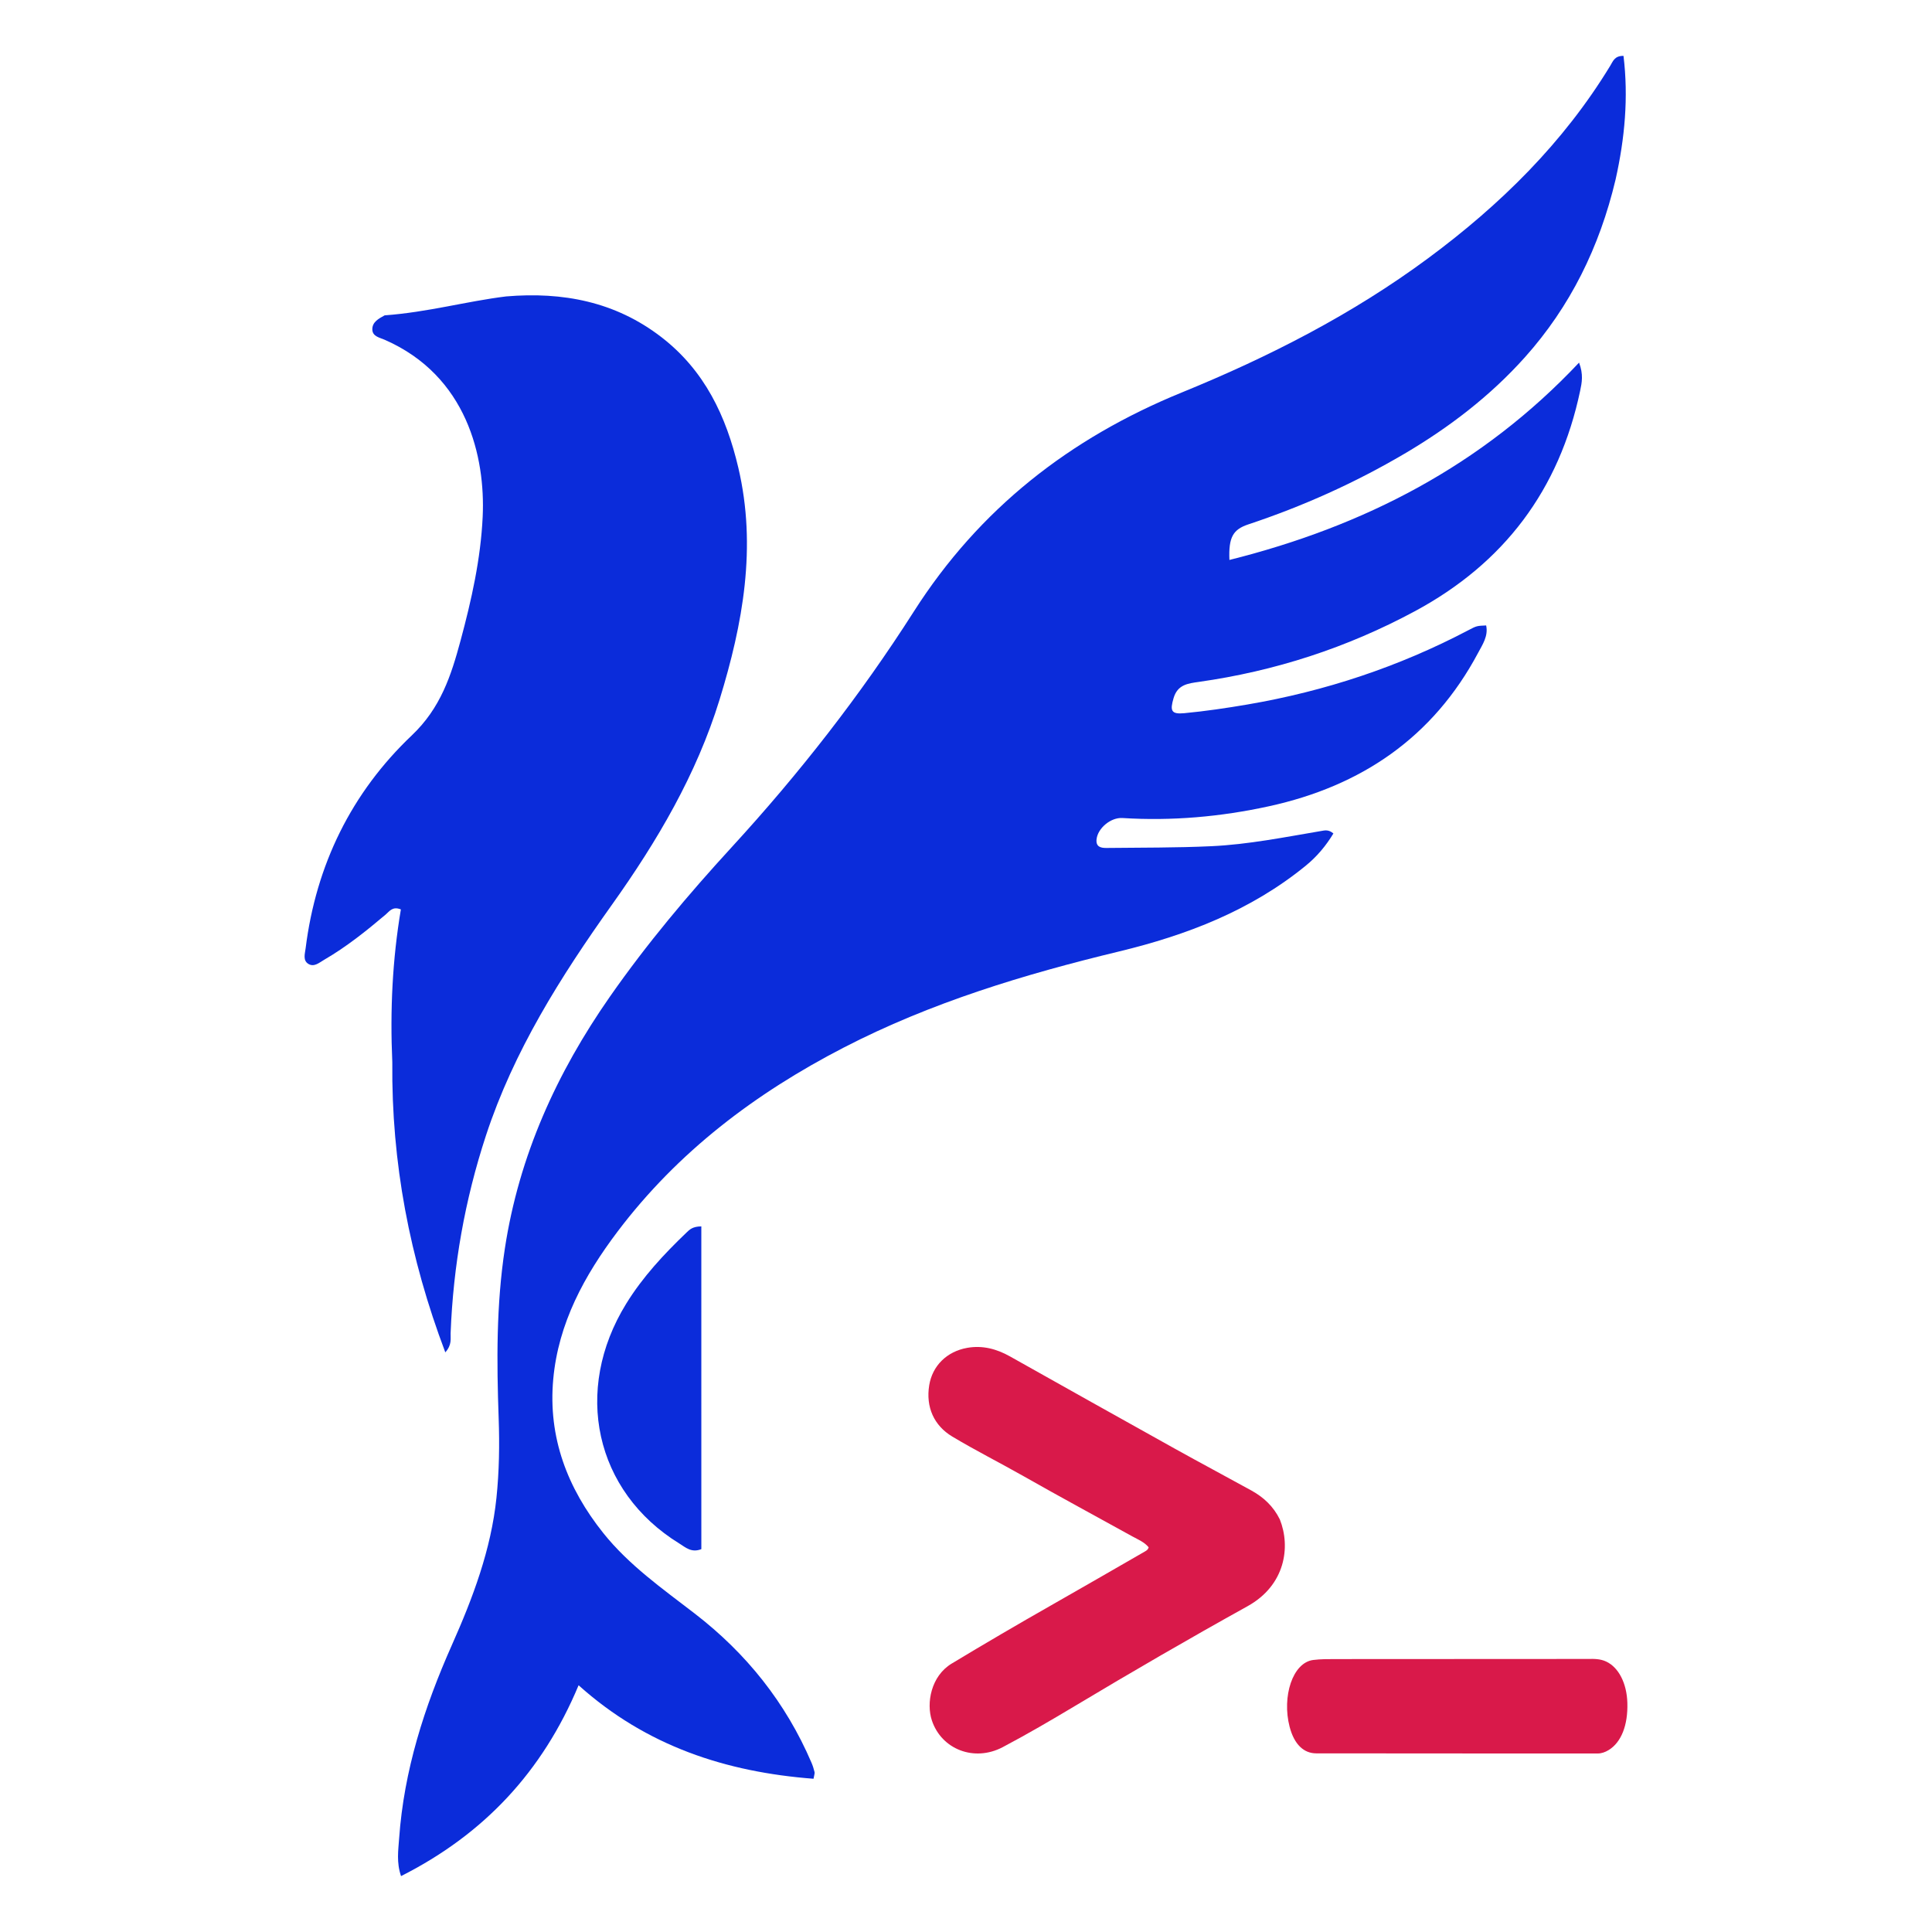
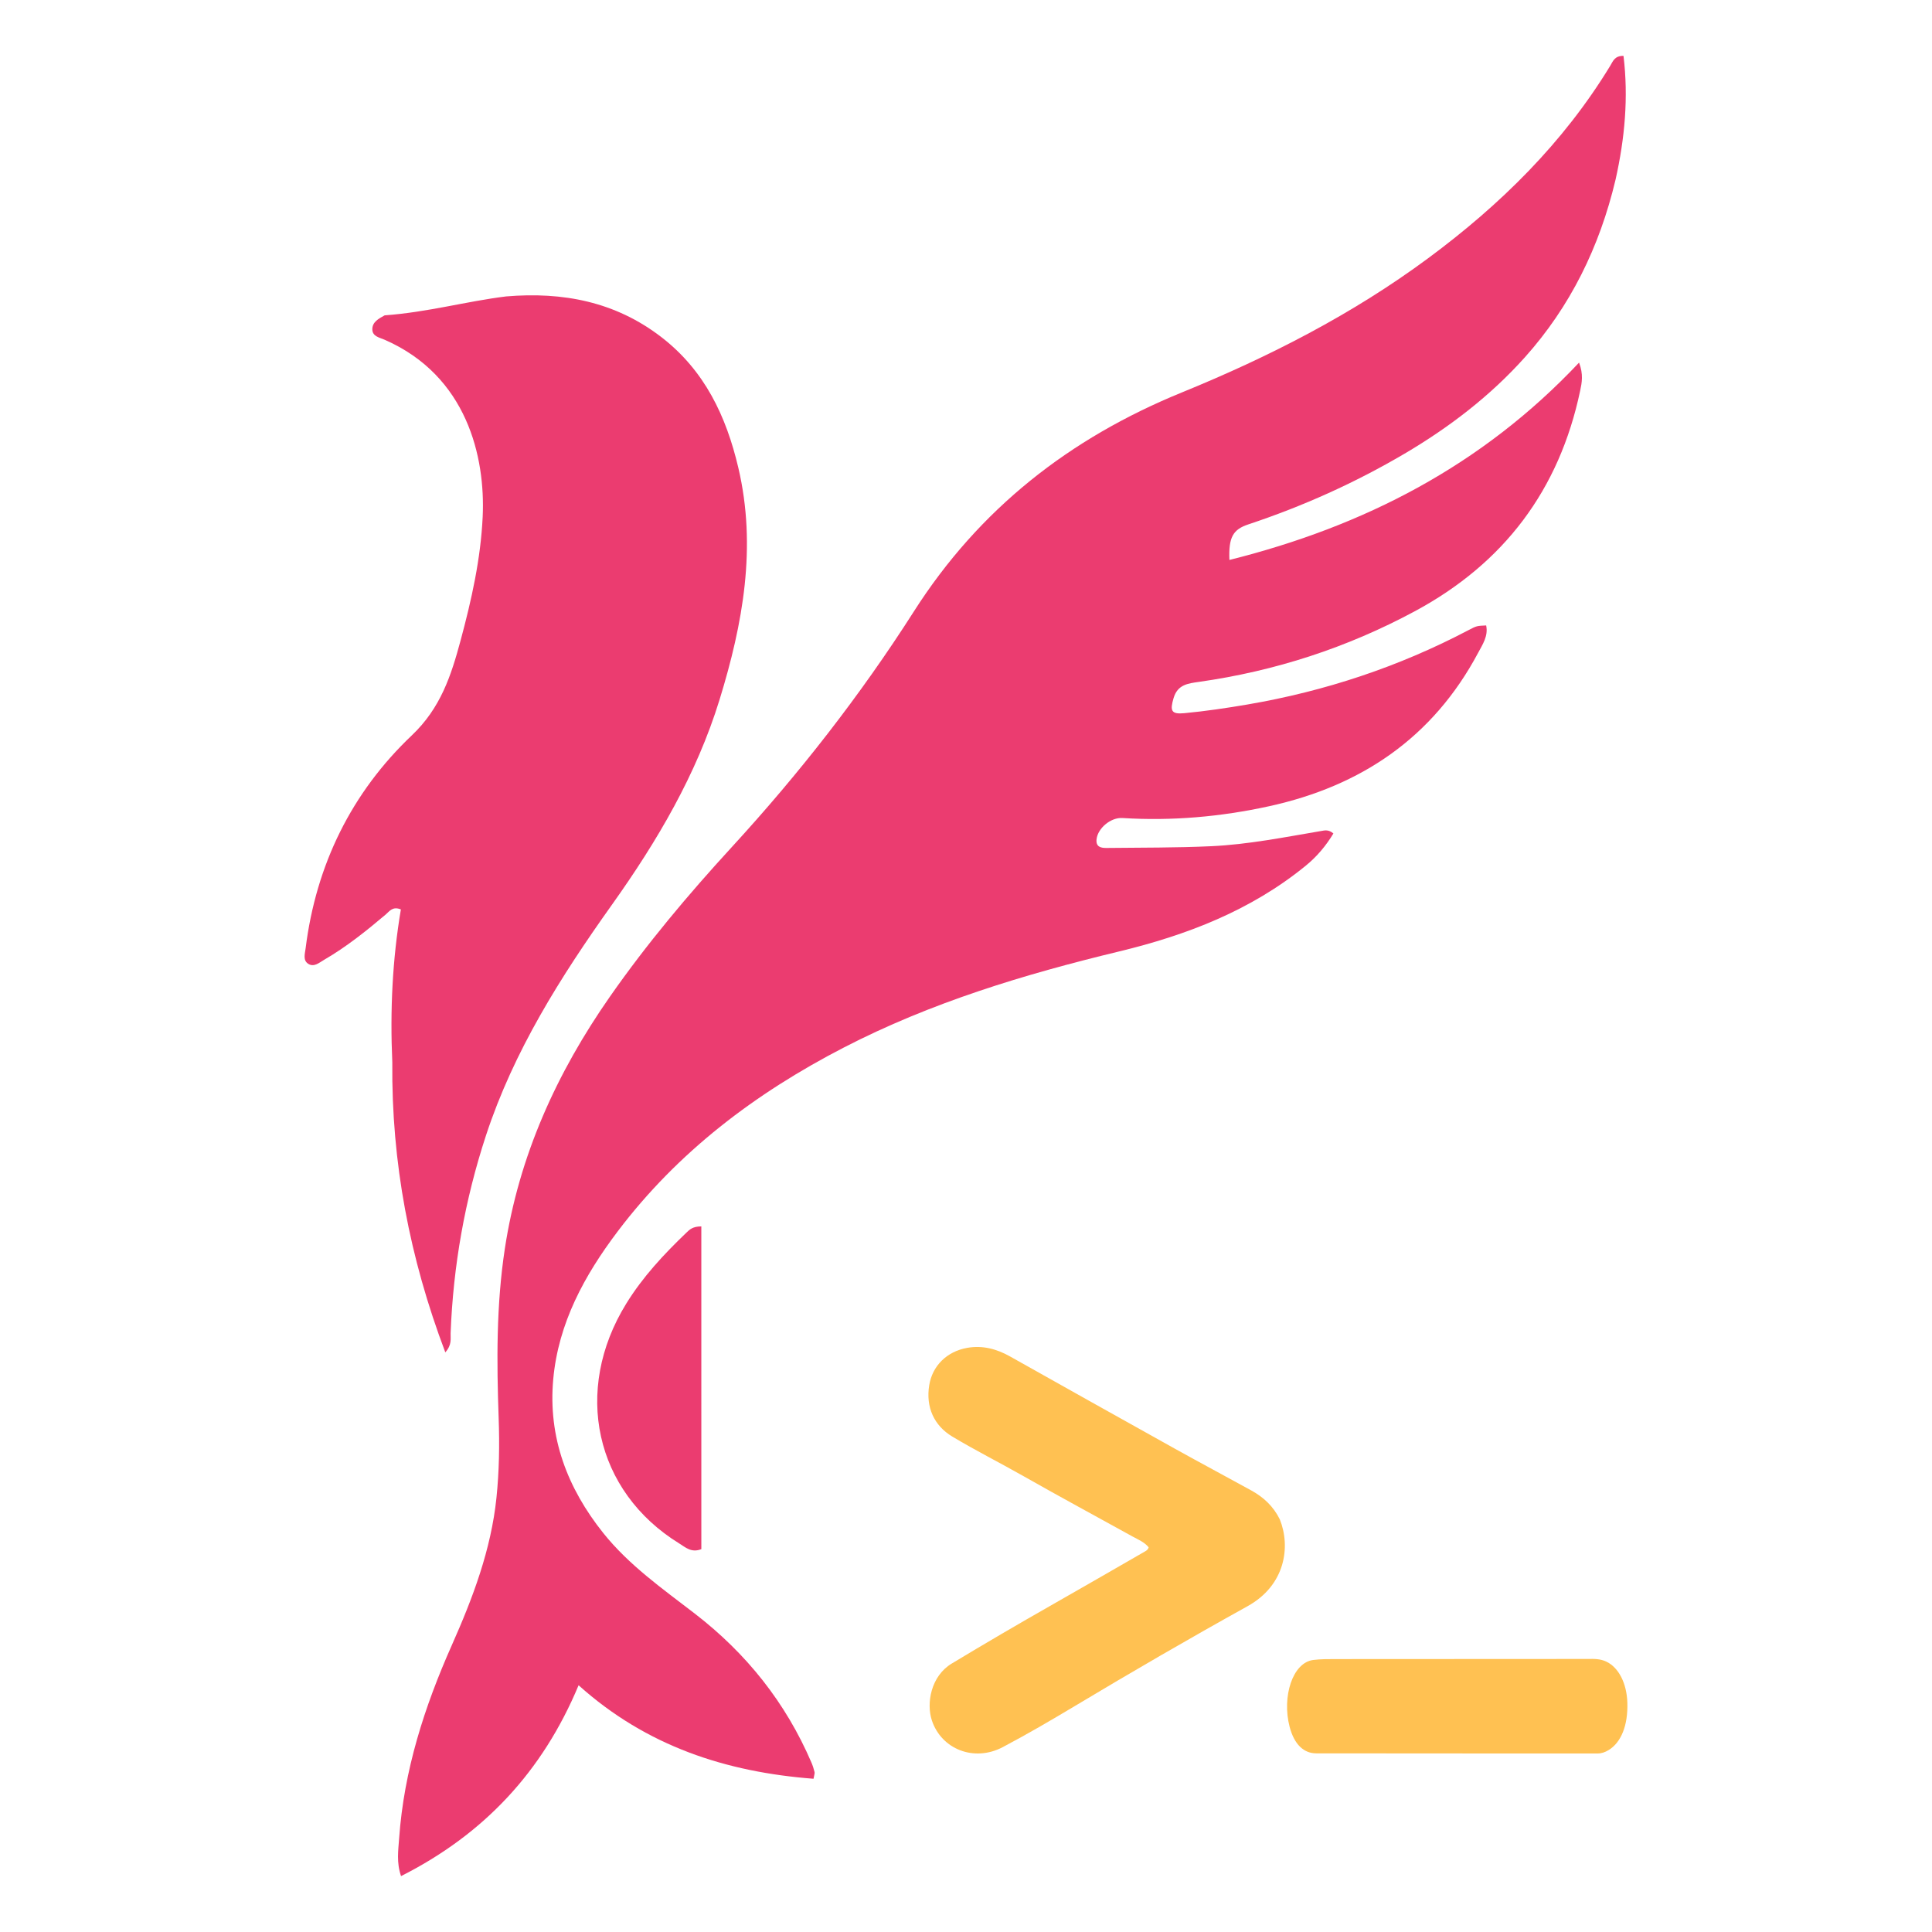
<svg xmlns="http://www.w3.org/2000/svg" width="680" height="680" viewBox="0 0 680 680">
-   <g fill="#0b2cda">
+   <g fill="#eb3c70">
    <path d="m 568.607,63.289 c -5.629,23.69 -15.936,44.633 -31.9,62.468 -12.181,13.608 -26.616,24.656 -42.365,33.929 -17.43,10.263 -35.777,18.501 -54.97,24.879 -5.436,1.806 -6.978,4.557 -6.658,12.518 47.3,-11.829 88.888,-33.165 123.063,-69.456 1.576,4.146 0.99,7.04 0.389,9.895 -7.35,34.908 -26.787,60.717 -58.21,77.624 -23.869,12.843 -49.208,21.067 -76.013,24.859 -3.844,0.544 -7.478,0.954 -8.876,5.684 -1.312,4.44 -0.884,5.77 3.746,5.332 7.446,-0.705 14.87,-1.802 22.247,-3.062 27.288,-4.662 53.27,-13.265 77.798,-26.168 2.939,-1.546 2.962,-1.502 6.219,-1.658 0.797,3.738 -1.267,6.708 -2.842,9.664 -15.867,29.777 -41.093,46.876 -73.597,53.979 -17,3.715 -34.19,5.23 -51.586,4.14 -4.089,-0.256 -8.662,3.561 -9.1,7.476 -0.3,2.685 1.53,3.084 3.473,3.062 12.326,-0.142 24.666,-0.047 36.974,-0.622 12.984,-0.606 25.752,-3.176 38.552,-5.338 1.287,-0.217 2.627,-0.63 4.361,0.863 -2.59,4.295 -5.774,8.119 -9.776,11.38 -19.304,15.731 -41.803,24.39 -65.703,30.157 -33.415,8.062 -66.201,17.971 -96.911,33.838 -31.035,16.035 -58.338,36.647 -79.543,64.717 -11.701,15.49 -20.858,32.248 -22.656,51.983 -1.862,20.436 4.97,38.32 17.592,54.127 9.04,11.32 20.844,19.606 32.181,28.34 18.206,14.028 32.062,31.376 41.126,52.516 0.456,1.063 0.803,2.184 1.078,3.309 0.106,0.433 -0.13,0.95 -0.363,2.341 -30.775,-2.367 -58.768,-11.429 -82.692,-32.908 -12.724,30.478 -33.364,52.453 -62.492,67.171 -1.652,-4.814 -0.966,-9.101 -0.671,-13.275 1.688,-23.887 8.879,-46.261 18.55,-68.02 7.38,-16.605 13.813,-33.588 15.706,-51.879 0.96,-9.284 1.109,-18.604 0.776,-27.938 -0.712,-19.986 -0.85,-39.948 2.185,-59.809 4.984,-32.615 18.206,-61.733 36.972,-88.62 13.001,-18.627 27.577,-35.949 42.9,-52.647 23.716,-25.843 45.233,-53.387 64.088,-82.937 23.04,-36.109 54.807,-60.957 94.341,-77.087 30.561,-12.469 59.975,-27.471 86.678,-47.238 25.405,-18.807 47.61,-40.623 64.133,-67.828 0.894,-1.472 1.494,-3.461 4.609,-3.374 1.769,14.568 0.481,28.932 -2.81,43.614 z" />
    <path d="m 138.078,373.902 c -0.822,-18.392 0.051,-36.243 3.017,-53.819 -2.936,-1.19 -4.035,0.689 -5.321,1.778 -6.871,5.821 -13.889,11.436 -21.702,15.966 -1.683,0.976 -3.49,2.644 -5.484,1.464 -2.079,-1.231 -1.258,-3.611 -1.022,-5.502 3.667,-29.369 16.142,-54.81 37.384,-74.967 10.159,-9.64 13.842,-21.086 17.15,-33.354 3.856,-14.299 7.102,-28.768 7.788,-43.636 0.964,-20.906 -5.455,-49.533 -34.484,-62.241 -1.742,-0.763 -4.285,-1.153 -4.356,-3.586 -0.079,-2.692 2.298,-3.89 4.337,-5.012 15.302,-1.121 28.734,-4.942 42.759,-6.663 19.885,-1.671 38.415,1.801 54.673,14.353 15.214,11.746 22.785,27.816 27.045,45.93 6.564,27.908 1.61,54.952 -6.588,81.599 -8.116,26.381 -21.952,49.839 -37.895,72.228 -18.008,25.287 -34.562,51.428 -44.349,81.263 -7.419,22.618 -11.507,45.789 -12.43,69.55 -0.074,1.911 0.546,4 -1.865,6.735 -12.568,-33.254 -18.975,-66.783 -18.658,-102.086" />
    <path d="m 246.848,531.481 c 0.003,4.952 0.003,9.406 0.003,13.76 -3.493,1.402 -5.593,-0.647 -7.735,-1.965 -29.774,-18.322 -37.531,-53.911 -18.715,-84.415 5.842,-9.471 13.281,-17.435 21.226,-25.044 1.075,-1.029 2.126,-2.143 5.217,-2.168 0,33.114 0,66.224 0.003,99.832 z" />
  </g>
-   <g fill="#d9194a">
+   <g fill="#ffc152">
    <path d="m 450.46,534.787 c 3.853,9.633 1.963,23.154 -11.374,30.552 -20.487,11.364 -40.757,23.129 -60.858,35.177 -8.321,4.988 -16.713,9.884 -25.288,14.414 -10.06,5.315 -21.581,0.772 -24.959,-9.416 -1.987,-5.993 -0.363,-15.561 6.99,-19.997 11.6,-6.997 23.289,-13.836 35.063,-20.534 10.981,-6.246 21.916,-12.57 32.865,-18.872 0.54,-0.311 1.145,-0.606 1.384,-1.507 -1.456,-1.829 -3.705,-2.721 -5.726,-3.839 -12.734,-7.042 -25.54,-13.951 -38.194,-21.14 -8.352,-4.745 -16.947,-9.059 -25.193,-14.002 -6.415,-3.846 -9.376,-10.348 -8.113,-18.081 1.109,-6.79 6.165,-11.872 13.39,-13.146 5.351,-0.943 10.314,0.361 15.031,3.013 19.311,10.858 38.64,21.684 57.997,32.459 8.96,4.988 18.017,9.802 26.997,14.756 4.251,2.346 7.714,5.54 9.987,10.16 z" />
    <path d="m 558.842,583.898 c 2.304,-0.054 4.431,-0.051 6.506,0.925 4.365,2.054 7.224,7.629 7.428,14.523 0.234,7.876 -2.142,13.907 -6.593,16.622 -1.237,0.754 -2.514,1.204 -3.871,1.203 -33.018,-0.025 -66.035,0.01 -99.053,-0.048 -4.278,-0.01 -7.713,-3.016 -9.363,-9.371 -2.744,-10.564 1.04,-22.58 8.323,-23.496 2.652,-0.333 5.294,-0.312 7.942,-0.314 29.503,-0.022 59.005,-0.032 88.68,-0.045 z" />
  </g>
</svg>
